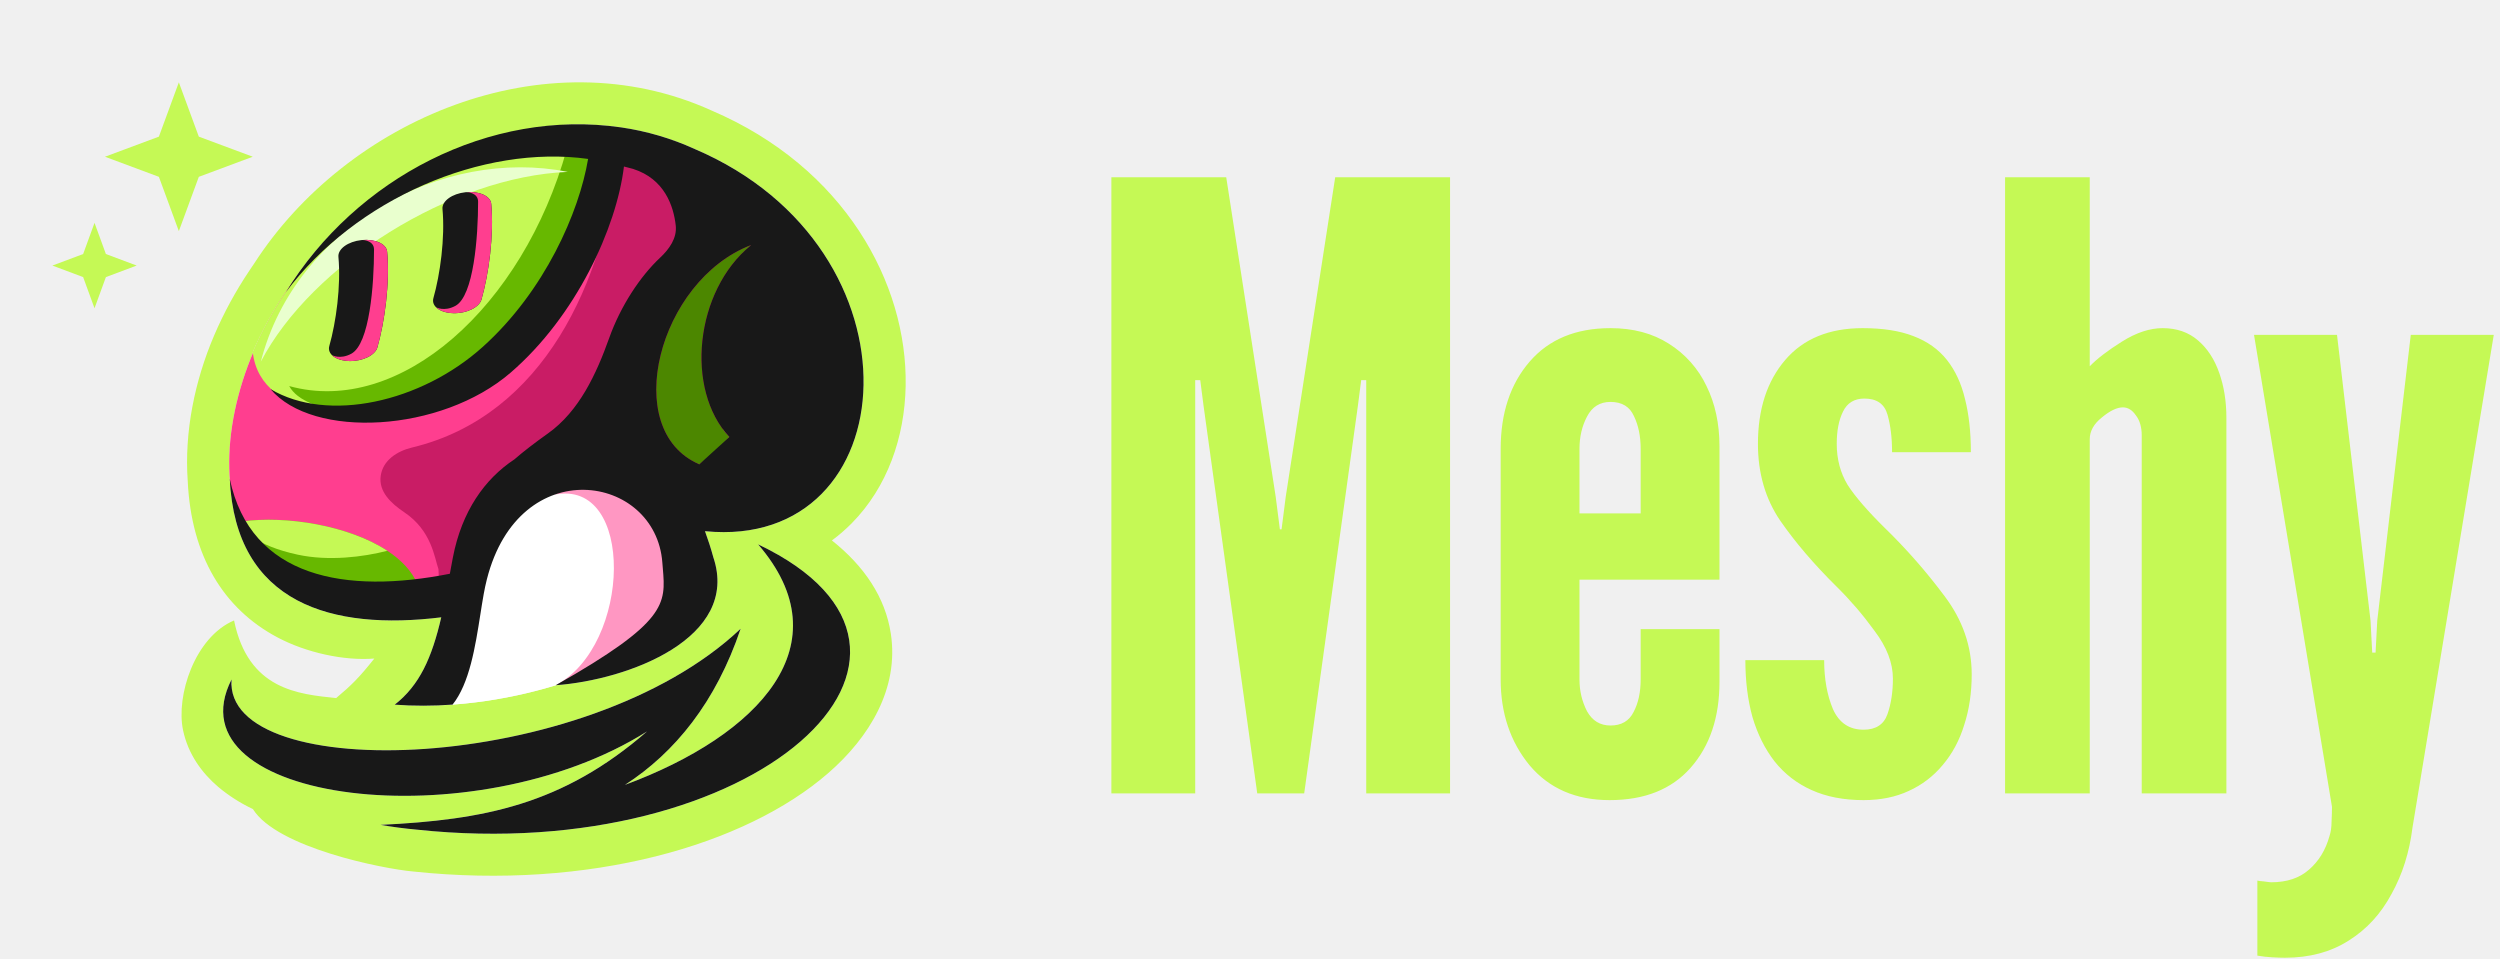
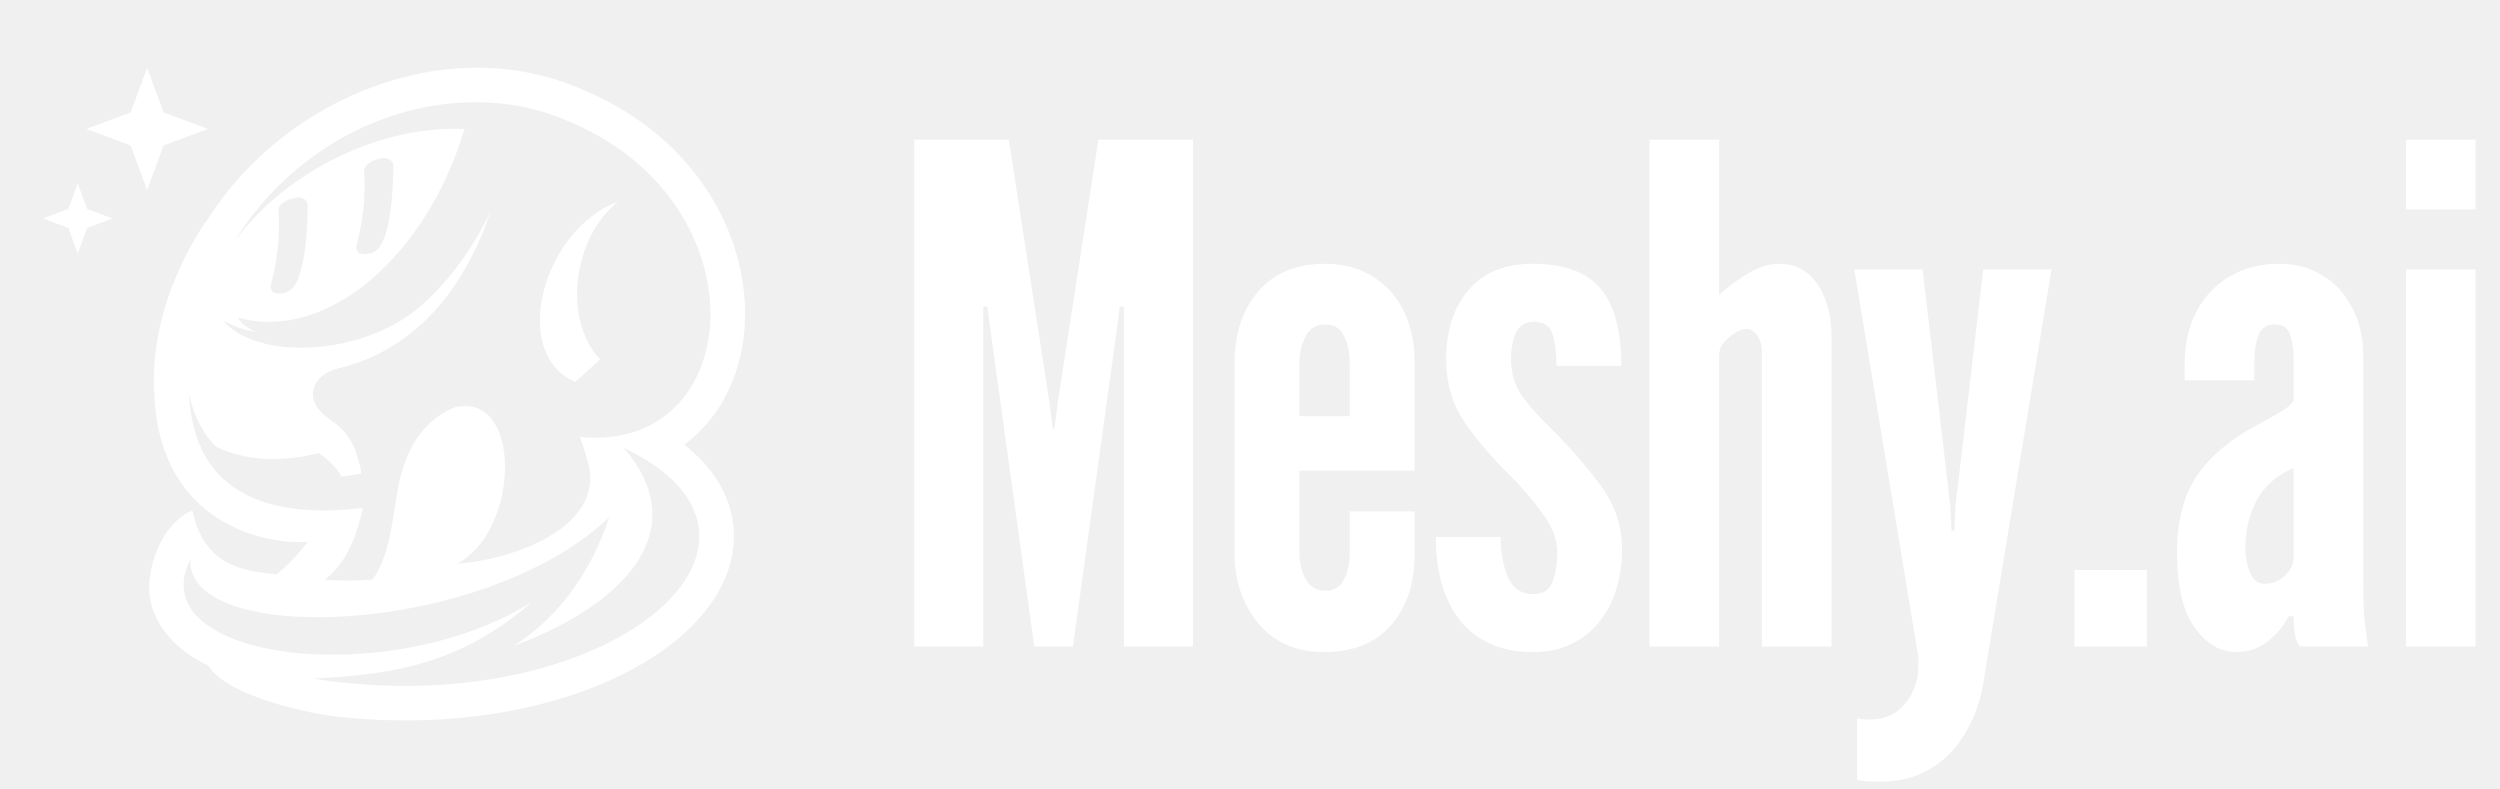
- <svg xmlns="http://www.w3.org/2000/svg" width="167" height="64" viewBox="0 0 167 64" fill="none">
-   <path fill-rule="evenodd" clip-rule="evenodd" d="M14.297 22.425a26.493 26.493 0 0 1 2.36-4.345l.015-.024c.102-.155.206-.308.31-.459 6.16-9.554 19.384-15.28 30.566-10.208 8.837 3.783 13.072 11.507 12.95 18.383-.061 3.43-1.22 6.775-3.613 9.193-.41.414-.849.793-1.315 1.136 2.16 1.715 3.572 3.8 3.939 6.236.549 3.647-1.418 6.905-4.187 9.31-5.54 4.81-15.923 7.824-27.75 6.567-1.964-.178-9.062-1.574-10.678-4.168a10.753 10.753 0 0 1-2.31-1.475c-1.105-.942-2.018-2.198-2.354-3.783-.49-2.305.776-6.223 3.405-7.343.945 4.643 4.317 4.925 6.82 5.186 1.025-.86 1.519-1.348 2.55-2.64-2.002.162-4.544-.384-6.495-1.426-3.58-1.91-5.735-5.42-5.97-10.435-.233-3.284.473-6.693 1.757-9.705Zm5.029-3.275a25.832 25.832 0 0 0-.324.48 23.685 23.685 0 0 0-2.115 3.893l.007.061c-1.164 2.786-1.708 5.629-1.558 8.184l.015.226V32v-.006.007l.01.185c.412 7.067 5.235 9.33 11.163 9.259.96-.012 1.949-.084 2.953-.208-.259 1.113-.549 2.077-.916 2.916-.527 1.203-1.213 2.152-2.194 2.92 3.534.266 7.36-.255 10.783-1.303 4.73-.346 12.071-3.058 10.58-8.286h.001a5.832 5.832 0 0 0-.08-.26c-.16-.593-.352-1.17-.548-1.716l-.015-.041.017.017a11.57 11.57 0 0 0 3.16-.105 9.764 9.764 0 0 0 .953-.223 8.7 8.7 0 0 0 1.53-.603l.015-.008.014-.007.226-.12C60.58 30.22 59.365 15.48 46.41 9.955c-9.658-4.4-21.513.516-27.084 9.194Zm31.32 17.22c5.762 6.672.077 12.731-8.901 16.061 3.338-2.156 6.079-5.534 7.73-10.43-9.99 9.45-32.909 10.428-33.977 4.087a7.795 7.795 0 0 1-.031-.691v-.005c-2.299 4.518 2.792 7.315 9.764 7.72l.09.005a31.994 31.994 0 0 0 2.735.03l.037-.002a34.57 34.57 0 0 0 3.39-.28c4.113-.544 8.318-1.845 11.742-4.009-1.923 1.672-3.803 2.891-5.718 3.785-3.014 1.406-6.114 2.007-9.606 2.3h-.009c-.803.068-1.627.12-2.476.16.809.14 1.62.247 2.433.32 1.283.137 2.542.22 3.775.255 2.323.065 4.55-.045 6.651-.3 14.888-1.81 23.467-10.938 15.43-17.17a13.73 13.73 0 0 0-.879-.627 18.31 18.31 0 0 0-2.177-1.212l-.008-.004.005.006Z" fill="#C5F955" />
-   <path d="M19.023 19.599c-6.643 10.064-4.875 23.377 9.438 21.018l14.19-4.671c13.29-4.423 13.925-17.975 5.54-23.949C41.838 7.47 27.114 7.34 19.022 19.6Z" fill="#FF3E8F" />
-   <path fill-rule="evenodd" clip-rule="evenodd" d="M26.438 27.52c6.303-1.706 12.976-8.954 14.002-18.245-2.183-.202-4.61-.054-7.265.532-7.993 1.763-13.675 7.582-16.29 13.716.531 4.753 7.898 4.445 9.553 3.996Z" fill="#C5F955" />
-   <path fill-rule="evenodd" clip-rule="evenodd" d="M26.439 27.519c6.303-1.705 12.203-8.686 13.229-17.977l-1.81.433c-2.92 10.498-11.15 17.866-18.539 15.814 1.092 2.023 6.267 1.961 7.12 1.73Z" fill="#67B800" />
-   <path fill-rule="evenodd" clip-rule="evenodd" d="M37.926 11.483c-8.34-1.67-18.172 3.596-20.505 12.68 3.39-6.505 12.744-12.37 20.505-12.68Z" fill="#E9FFCE" />
-   <path d="m54.737 19.83-12.78 17.564-13.023 2.75c-.139.1-.264.057-.267.056l.267-.056c.212-.154.456-.642.356-2.123-.27-.766-.452-2.574-2.289-3.804-.882-.59-1.717-1.376-1.57-2.427.144-1.037 1.08-1.652 2.098-1.897 8.8-2.115 12.868-11.126 13.772-19.64l7.708 3.337 5.728 6.24Z" fill="#C91C65" />
-   <path d="M46.71 31.016c-5.324-2.29-2.711-12.283 3.445-14.64a.717.717 0 0 1 .007.01c-3.754 3.047-4.41 9.65-1.44 12.803-.419.453-.88.9-1.385 1.34-.2.162-.409.324-.626.487Z" fill="#4C8700" />
-   <path fill-rule="evenodd" clip-rule="evenodd" d="M16.145 34.838c4.472-.629 11.76 1.25 12.001 5.298-5.006.29-10.405-2.312-12.002-5.298Z" fill="#67B800" />
-   <path d="M16.857 35.87c.663.46 1.641.883 3.041 1.184 2.058.442 4.354.158 5.975-.262-2.567-1.687-6.765-2.37-9.729-1.954.188.35.428.696.713 1.032Z" fill="#C5F955" />
-   <path d="M31.172 37.32c.741-8.118 12.203-9.33 14.064-4.206.152.46.343.96.544 1.489.55 1.444 1.18 3.099 1.326 4.709-2.222 4.071-10.02 7.414-17.474 7.793 2.263-4.759 1.54-9.786 1.54-9.786Z" fill="#fff" />
-   <path d="m44.653 42.508-7.529 3.263c5.064-2.652 5.325-13.841-.1-12.724l4.504-1.918 4.22 3.663-1.095 7.716Z" fill="#FF97C2" />
-   <path fill-rule="evenodd" clip-rule="evenodd" d="M46.41 9.956a18.155 18.155 0 0 0-4.917-1.446v-.001l-.017-.001c-8.752-1.262-17.682 3.372-22.388 11.02 4.665-6.264 13.163-9.89 20.197-8.912-.595 3.543-2.885 8.819-7.034 12.553-4.117 3.706-10.358 5.104-14.183 2.821 2.82 3.352 11.388 2.923 16.044-1.1 4.365-3.77 7.07-9.665 7.568-13.767.204.05.405.102.604.158 2.122.673 2.712 2.5 2.855 3.777.095.844-.428 1.58-1.05 2.162-1.316 1.23-2.628 3.213-3.39 5.347-.859 2.408-2.005 4.897-4.09 6.382-.934.665-1.674 1.236-2.244 1.735-1.988 1.31-3.518 3.469-4.112 6.552-.085.444-.134.704-.203 1.09-6.92 1.376-13.3.304-14.7-6.332.39 8.376 6.868 10.135 14.126 9.243-.63 2.708-1.444 4.532-3.11 5.835 1.262.095 2.56.09 3.863-.003 1.133-1.404 1.523-3.885 1.856-6.005.076-.487.15-.955.228-1.387a14.048 14.048 0 0 1 .211-.983c2.171-8.53 11.279-7.025 11.72-1.12.01.136.022.269.033.398.199 2.37.3 3.573-7.154 7.8 4.806-.343 12.342-3.14 10.527-8.547-.164-.608-.361-1.2-.562-1.758l.017.017c13.467 1.324 14.976-18.845-.695-25.528Zm3.745 6.42c-6.156 2.357-8.769 12.35-3.444 14.64l2.01-1.827c-2.968-3.153-2.313-9.756 1.44-12.804l-.006-.01Z" fill="#181818" />
-   <path d="M27.848 55.421c22.618 2.414 38.12-11.772 22.792-19.058 5.771 6.675.085 12.737-8.896 16.068 3.339-2.156 6.08-5.534 7.73-10.43-10.34 9.783-34.54 10.486-34.007 3.39-4.196 8.244 16.216 10.758 27.758 3.465-5.648 4.91-10.924 5.914-17.81 6.245.81.14 1.621.247 2.433.32Z" fill="#181818" />
-   <path fill-rule="evenodd" clip-rule="evenodd" d="M23.332 24.118c-.888-.022-1.486-.471-1.335-1.002.45-1.581.787-4.015.609-5.96-.048-.524.642-1.024 1.541-1.119.9-.094 1.667.253 1.715.776.193 2.108-.167 4.686-.65 6.385-.15.53-.992.943-1.88.92Z" fill="#181818" />
-   <path d="M22.171 23.718s.532.32 1.294-.088c1.232-.66 1.52-4.638 1.52-6.96 0-.628-.773-.639-.773-.639.871-.071 1.604.272 1.65.782.193 2.108-.167 4.686-.65 6.385-.15.53-.992.943-1.88.92-.514-.013-.93-.169-1.16-.4Z" fill="#FF3E8F" />
-   <path fill-rule="evenodd" clip-rule="evenodd" d="M30.285 20.921c-.888-.023-1.486-.471-1.335-1.002.449-1.581.787-4.015.608-5.96-.047-.524.643-1.024 1.542-1.119.9-.094 1.667.253 1.715.776.193 2.108-.168 4.686-.65 6.385-.15.53-.993.943-1.88.92Z" fill="#181818" />
-   <path d="M29.124 20.52s.532.321 1.294-.087c1.232-.66 1.519-4.638 1.519-6.96 0-.628-.772-.639-.772-.639.87-.072 1.603.272 1.65.782.193 2.108-.168 4.686-.65 6.385-.15.53-.993.943-1.88.92-.514-.013-.93-.169-1.161-.4Z" fill="#FF3E8F" />
-   <path d="m11.947 5.5 1.334 3.627 3.603 1.342-3.603 1.343-1.334 3.627-1.333-3.627-3.603-1.342 3.603-1.343L11.947 5.5ZM6.314 14.887l.76 2.082 2.055.77-2.055.771-.76 2.082-.76-2.082-2.054-.77 2.054-.771.76-2.082Z" fill="#C5F955" />
-   <path d="M74.24 53V11.84h7.672l3.304 21.336.28 2.184h.112l.28-2.184 3.304-21.336h7.672V53h-5.6V25.392h-.336l-.224 1.736L87.12 53h-3.136L80.4 27.128l-.224-1.736h-.336V53h-5.6Zm33.285.448c-2.259 0-4.041-.775-5.348-2.324-1.288-1.568-1.932-3.481-1.932-5.74v-15.4c0-2.39.644-4.33 1.932-5.824 1.288-1.493 3.089-2.24 5.404-2.24 1.512 0 2.809.345 3.892 1.036a6.732 6.732 0 0 1 2.52 2.828c.579 1.176.868 2.52.868 4.032v8.904h-9.352v6.664c0 .765.168 1.475.504 2.128.355.635.877.952 1.568.952.728 0 1.241-.299 1.54-.896.317-.597.476-1.325.476-2.184v-3.36h5.264v3.528c0 2.37-.644 4.284-1.932 5.74-1.269 1.437-3.071 2.156-5.404 2.156Zm-2.016-19.152h4.088v-4.312c0-.84-.149-1.568-.448-2.184-.28-.635-.803-.952-1.568-.952-.709 0-1.232.327-1.568.98-.336.635-.504 1.353-.504 2.156v4.312Zm18.977 19.152c-1.325 0-2.483-.224-3.472-.672a6.547 6.547 0 0 1-2.464-1.904c-.653-.84-1.148-1.83-1.484-2.968-.317-1.139-.476-2.408-.476-3.808h5.264c0 1.25.196 2.343.588 3.276.411.915 1.092 1.372 2.044 1.372.821 0 1.353-.345 1.596-1.036.243-.69.364-1.484.364-2.38 0-1.045-.411-2.11-1.232-3.192a23.372 23.372 0 0 0-2.52-2.94c-1.512-1.493-2.772-2.968-3.78-4.424-.989-1.456-1.484-3.164-1.484-5.124 0-2.315.607-4.181 1.82-5.6 1.213-1.419 2.94-2.128 5.18-2.128 1.344 0 2.473.177 3.388.532.933.355 1.68.887 2.24 1.596.56.71.961 1.577 1.204 2.604.261 1.027.392 2.212.392 3.556h-5.264c0-.97-.103-1.81-.308-2.52-.205-.71-.719-1.064-1.54-1.064-.672 0-1.148.29-1.428.868-.28.56-.42 1.279-.42 2.156 0 1.027.243 1.941.728 2.744.504.784 1.335 1.745 2.492 2.884a38.046 38.046 0 0 1 3.976 4.536c1.213 1.605 1.82 3.35 1.82 5.236 0 1.232-.168 2.361-.504 3.388-.317 1.027-.793 1.913-1.428 2.66a6.304 6.304 0 0 1-2.268 1.736c-.877.41-1.885.616-3.024.616Zm9.453-.448V11.84h5.656v12.628c.485-.504 1.204-1.055 2.156-1.652.952-.597 1.857-.896 2.716-.896.933 0 1.717.27 2.352.812.635.541 1.111 1.27 1.428 2.184.317.896.476 1.895.476 2.996V53h-5.656V29.088c0-.56-.131-1.008-.392-1.344-.243-.355-.532-.532-.868-.532-.392 0-.859.224-1.4.672-.541.43-.812.915-.812 1.456V53h-5.656Zm18.701 10.976c-.242 0-.532-.01-.868-.028a8.3 8.3 0 0 1-.98-.112v-5.012c.056.019.206.037.448.056.243.037.402.056.476.056 1.046 0 1.886-.28 2.52-.84.654-.56 1.111-1.307 1.372-2.24.094-.28.14-.607.14-.98.019-.373.028-.7.028-.98l-5.208-31.528h5.544l2.24 19.096.112 2.128h.224l.112-2.128 2.24-19.096h5.544l-5.432 32.928c-.205 1.643-.672 3.117-1.4 4.424-.709 1.325-1.661 2.361-2.856 3.108-1.194.765-2.613 1.148-4.256 1.148Z" fill="#C5F955" />
+ <svg xmlns="http://www.w3.org/2000/svg" width="406" height="128" viewBox="0 0 406 128" fill="none">
+   <path d="M23.895 11L26.562 18.255L33.768 20.939L26.562 23.623L23.895 30.878L21.229 23.623L14.022 20.939L21.229 18.255L23.895 11Z" fill="white" />
+   <path d="M96.592 57.363C93.579 53.324 92.98 47.21 94.59 41.743C95.27 39.432 96.346 37.236 97.801 35.362C98.544 34.405 99.385 33.532 100.324 32.77L100.311 32.752C98.312 33.517 96.499 34.685 94.912 36.125C92.221 38.564 90.175 41.782 88.956 45.139C86.464 52.005 87.431 59.455 93.422 62.031L97.443 58.378C97.141 58.057 96.857 57.718 96.592 57.363Z" fill="white" />
+   <path fill-rule="evenodd" clip-rule="evenodd" d="M33.312 36.16C31.438 38.959 29.89 41.882 28.625 44.85C26.057 50.875 24.598 57.691 25.062 64.261C25.532 74.289 29.842 81.309 37 85.131C40.902 87.214 45.995 88.306 50 87.983C47.936 90.566 46.988 91.54 44.938 93.262L44.703 93.238C39.722 92.719 33.112 92.032 31.25 82.89C25.992 85.131 23.458 92.965 24.438 97.576C25.11 100.746 26.977 103.259 29.188 105.142C30.536 106.29 32.103 107.268 33.812 108.093C37.045 113.28 51.195 116.071 55.125 116.428C78.778 118.942 99.544 112.913 110.625 103.293C116.163 98.485 120.098 91.967 119 84.675C118.266 79.802 115.444 75.632 111.125 72.203C112.057 71.516 112.931 70.757 113.75 69.93C118.537 65.093 120.878 58.403 121 51.545C121.245 37.791 112.799 22.344 95.125 14.779C72.762 4.635 46.32 16.085 34 35.194L33.894 35.348C33.72 35.601 33.545 35.855 33.375 36.112L33.312 36.16ZM92.82 19.912C89.764 18.52 86.454 17.523 82.986 17.02L82.986 17.018L82.952 17.015C65.448 14.493 47.588 23.76 38.176 39.055C46.822 27.448 62.05 20.368 75.43 20.948C69.351 41.411 53.182 55.616 38.639 51.578C39.198 52.614 40.292 53.376 41.639 53.93C39.642 53.601 37.778 52.96 36.137 51.981C41.776 58.684 58.913 57.825 68.225 49.781C73.175 45.504 77.058 39.862 79.674 34.282C75.687 46.294 67.887 56.703 55.058 59.786C53.021 60.275 51.15 61.505 50.861 63.58C50.568 65.683 52.238 67.253 54.002 68.434C57.053 70.476 57.821 73.315 58.303 75.098C58.402 75.462 58.488 75.783 58.58 76.043C58.602 76.36 58.615 76.655 58.622 76.928C57.558 77.113 56.503 77.268 55.461 77.389C54.672 75.923 53.373 74.653 51.746 73.584C48.503 74.425 43.912 74.993 39.796 74.108C37.84 73.688 36.295 73.149 35.09 72.547C32.996 70.451 31.471 67.641 30.7 63.989C31.479 80.74 44.437 84.258 58.952 82.475C57.694 87.89 56.064 91.538 52.734 94.144C55.256 94.335 57.852 94.325 60.459 94.138C62.725 91.33 63.504 86.369 64.169 82.129C64.323 81.154 64.469 80.218 64.627 79.355C64.697 78.962 64.772 78.579 64.855 78.205C64.917 77.92 64.981 77.647 65.049 77.387C66.669 71.021 70.22 67.45 74.082 66.088C84.672 63.95 84.384 85.322 74.869 91.189C74.665 91.306 74.458 91.424 74.247 91.543L74.246 91.544C83.859 90.857 98.931 85.264 95.301 74.45C94.973 73.233 94.578 72.05 94.176 70.933L94.21 70.967C121.144 73.616 124.161 33.277 92.82 19.912ZM55.697 110.843C100.933 115.67 131.935 87.298 101.281 72.727C112.822 86.076 101.451 98.2 83.489 104.862C90.166 100.549 95.647 93.794 98.949 84.002C78.267 103.568 29.869 104.975 30.935 90.78C22.543 107.27 63.367 112.299 86.45 97.713C75.154 107.532 64.602 109.541 50.832 110.201C52.449 110.481 54.073 110.696 55.697 110.843ZM44.342 47.435C44.342 47.435 45.406 48.077 46.931 47.26C49.394 45.939 49.968 37.985 49.968 33.339C49.968 32.084 48.424 32.062 48.424 32.062C48.381 32.066 48.338 32.07 48.294 32.075C46.496 32.264 45.116 33.265 45.211 34.31C45.568 38.203 44.892 43.069 43.994 46.232C43.867 46.679 44.006 47.098 44.342 47.435ZM58.248 41.041C58.248 41.041 59.312 41.683 60.836 40.865C63.299 39.545 63.874 31.591 63.874 26.945C63.874 25.69 62.33 25.668 62.33 25.668C62.287 25.672 62.243 25.676 62.2 25.68C60.401 25.869 59.021 26.87 59.117 27.916C59.473 31.809 58.798 36.675 57.9 39.838C57.773 40.285 57.912 40.704 58.248 41.041Z" fill="white" />
+   <path d="M14.149 33.938L12.629 29.773L11.108 33.938L7 35.479L11.108 37.02L12.629 41.185L14.149 37.02L18.257 35.479L14.149 33.938Z" fill="white" />
+   <path d="M390.719 105V43.736H402.031V105H390.719ZM390.719 33.992V22.68H402.031V33.992H390.719Z" fill="white" />
+   <path d="M363.186 105.896C360.572 105.896 358.314 104.571 356.41 101.92C354.506 99.269 353.554 95.219 353.554 89.768C353.554 84.504 354.674 80.267 356.914 77.056C359.191 73.845 362.588 71.064 367.106 68.712C368.524 67.965 369.719 67.293 370.69 66.696C371.66 66.099 372.258 65.539 372.482 65.016V58.296C372.482 56.765 372.295 55.459 371.922 54.376C371.586 53.256 370.727 52.696 369.346 52.696C368.076 52.696 367.218 53.293 366.77 54.488C366.322 55.645 366.098 57.101 366.098 58.856V61.768H354.786V59.192C354.786 55.832 355.439 52.939 356.746 50.512C358.09 48.048 359.9 46.163 362.178 44.856C364.492 43.512 367.106 42.84 370.018 42.84C372.818 42.84 375.244 43.493 377.298 44.8C379.351 46.069 380.938 47.843 382.058 50.12C383.215 52.36 383.794 54.936 383.794 57.848V94.36C383.794 97.085 383.868 99.213 384.018 100.744C384.167 102.237 384.354 103.656 384.578 105H373.49C373.004 104.403 372.706 103.525 372.594 102.368C372.519 101.211 372.482 100.445 372.482 100.072H371.698C370.764 101.789 369.57 103.189 368.114 104.272C366.695 105.355 365.052 105.896 363.186 105.896ZM367.778 94.808C369.084 94.808 370.186 94.36 371.082 93.464C372.015 92.568 372.482 91.597 372.482 90.552V75.992C369.756 77.149 367.759 78.904 366.49 81.256C365.258 83.571 364.642 86.184 364.642 89.096C364.642 90.365 364.884 91.635 365.37 92.904C365.855 94.173 366.658 94.808 367.778 94.808Z" fill="white" />
+   <path d="M336.896 105V92.568H348.656V105H336.896Z" fill="white" />
+   <path d="M305.281 126.952C304.795 126.952 304.217 126.933 303.545 126.896C302.873 126.859 302.219 126.784 301.585 126.672V116.648C301.697 116.685 301.995 116.723 302.481 116.76C302.966 116.835 303.283 116.872 303.433 116.872C305.523 116.872 307.203 116.312 308.473 115.192C309.779 114.072 310.694 112.579 311.217 110.712C311.403 110.152 311.497 109.499 311.497 108.752C311.534 108.005 311.553 107.352 311.553 106.792L301.137 43.736H312.225L316.705 81.928L316.929 86.184H317.377L317.601 81.928L322.081 43.736H333.169L322.305 109.592C321.894 112.877 320.961 115.827 319.505 118.44C318.086 121.091 316.182 123.163 313.793 124.656C311.403 126.187 308.566 126.952 305.281 126.952Z" fill="white" />
+   <path d="M267.878 105V22.68H279.19V47.936C280.161 46.928 281.598 45.827 283.502 44.632C285.406 43.437 287.217 42.84 288.934 42.84C290.801 42.84 292.369 43.381 293.638 44.464C294.907 45.547 295.859 47.003 296.494 48.832C297.129 50.624 297.446 52.621 297.446 54.824V105H286.134V57.176C286.134 56.056 285.873 55.16 285.35 54.488C284.865 53.779 284.286 53.424 283.614 53.424C282.83 53.424 281.897 53.872 280.814 54.768C279.731 55.627 279.19 56.597 279.19 57.68V105H267.878Z" fill="white" />
+   <path d="M248.972 105.896C246.322 105.896 244.007 105.448 242.028 104.552C240.05 103.656 238.407 102.387 237.1 100.744C235.794 99.064 234.804 97.085 234.132 94.808C233.498 92.531 233.18 89.992 233.18 87.192H243.708C243.708 89.693 244.1 91.877 244.884 93.744C245.706 95.573 247.068 96.488 248.972 96.488C250.615 96.488 251.679 95.797 252.164 94.416C252.65 93.035 252.892 91.448 252.892 89.656C252.892 87.565 252.071 85.437 250.428 83.272C248.823 81.069 247.143 79.109 245.388 77.392C242.364 74.405 239.844 71.456 237.828 68.544C235.85 65.632 234.86 62.216 234.86 58.296C234.86 53.667 236.074 49.933 238.5 47.096C240.927 44.259 244.38 42.84 248.86 42.84C251.548 42.84 253.807 43.195 255.636 43.904C257.503 44.613 258.996 45.677 260.116 47.096C261.236 48.515 262.039 50.251 262.524 52.304C263.047 54.357 263.308 56.728 263.308 59.416H252.78C252.78 57.475 252.575 55.795 252.164 54.376C251.754 52.957 250.727 52.248 249.084 52.248C247.74 52.248 246.788 52.827 246.228 53.984C245.668 55.104 245.388 56.541 245.388 58.296C245.388 60.349 245.874 62.179 246.844 63.784C247.852 65.352 249.514 67.275 251.828 69.552C254.74 72.389 257.391 75.413 259.78 78.624C262.207 81.835 263.42 85.325 263.42 89.096C263.42 91.56 263.084 93.819 262.412 95.872C261.778 97.925 260.826 99.699 259.556 101.192C258.324 102.685 256.812 103.843 255.02 104.664C253.266 105.485 251.25 105.896 248.972 105.896Z" fill="white" />
+   <path d="M215.05 105.896C210.533 105.896 206.968 104.347 204.354 101.248C201.778 98.112 200.49 94.285 200.49 89.768V58.968C200.49 54.189 201.778 50.307 204.354 47.32C206.93 44.333 210.533 42.84 215.162 42.84C218.186 42.84 220.781 43.531 222.946 44.912C225.149 46.293 226.829 48.179 227.986 50.568C229.144 52.92 229.722 55.608 229.722 58.632V76.44H211.018V89.768C211.018 91.299 211.354 92.717 212.026 94.024C212.736 95.293 213.781 95.928 215.162 95.928C216.618 95.928 217.645 95.331 218.242 94.136C218.877 92.941 219.194 91.485 219.194 89.768V83.048H229.722V90.104C229.722 94.845 228.434 98.672 225.858 101.584C223.32 104.459 219.717 105.896 215.05 105.896ZM211.018 67.592H219.194V58.968C219.194 57.288 218.896 55.832 218.298 54.6C217.738 53.331 216.693 52.696 215.162 52.696C213.744 52.696 212.698 53.349 212.026 54.656C211.354 55.925 211.018 57.363 211.018 58.968V67.592Z" fill="white" />
+   <path d="M148.48 105V22.68H163.824L170.432 65.352L170.992 69.72H171.216L171.776 65.352L178.384 22.68H193.728V105H182.528V49.784H181.856L181.408 53.256L174.24 105H167.968L160.8 53.256L160.352 49.784H159.68V105H148.48Z" fill="white" />
</svg>
